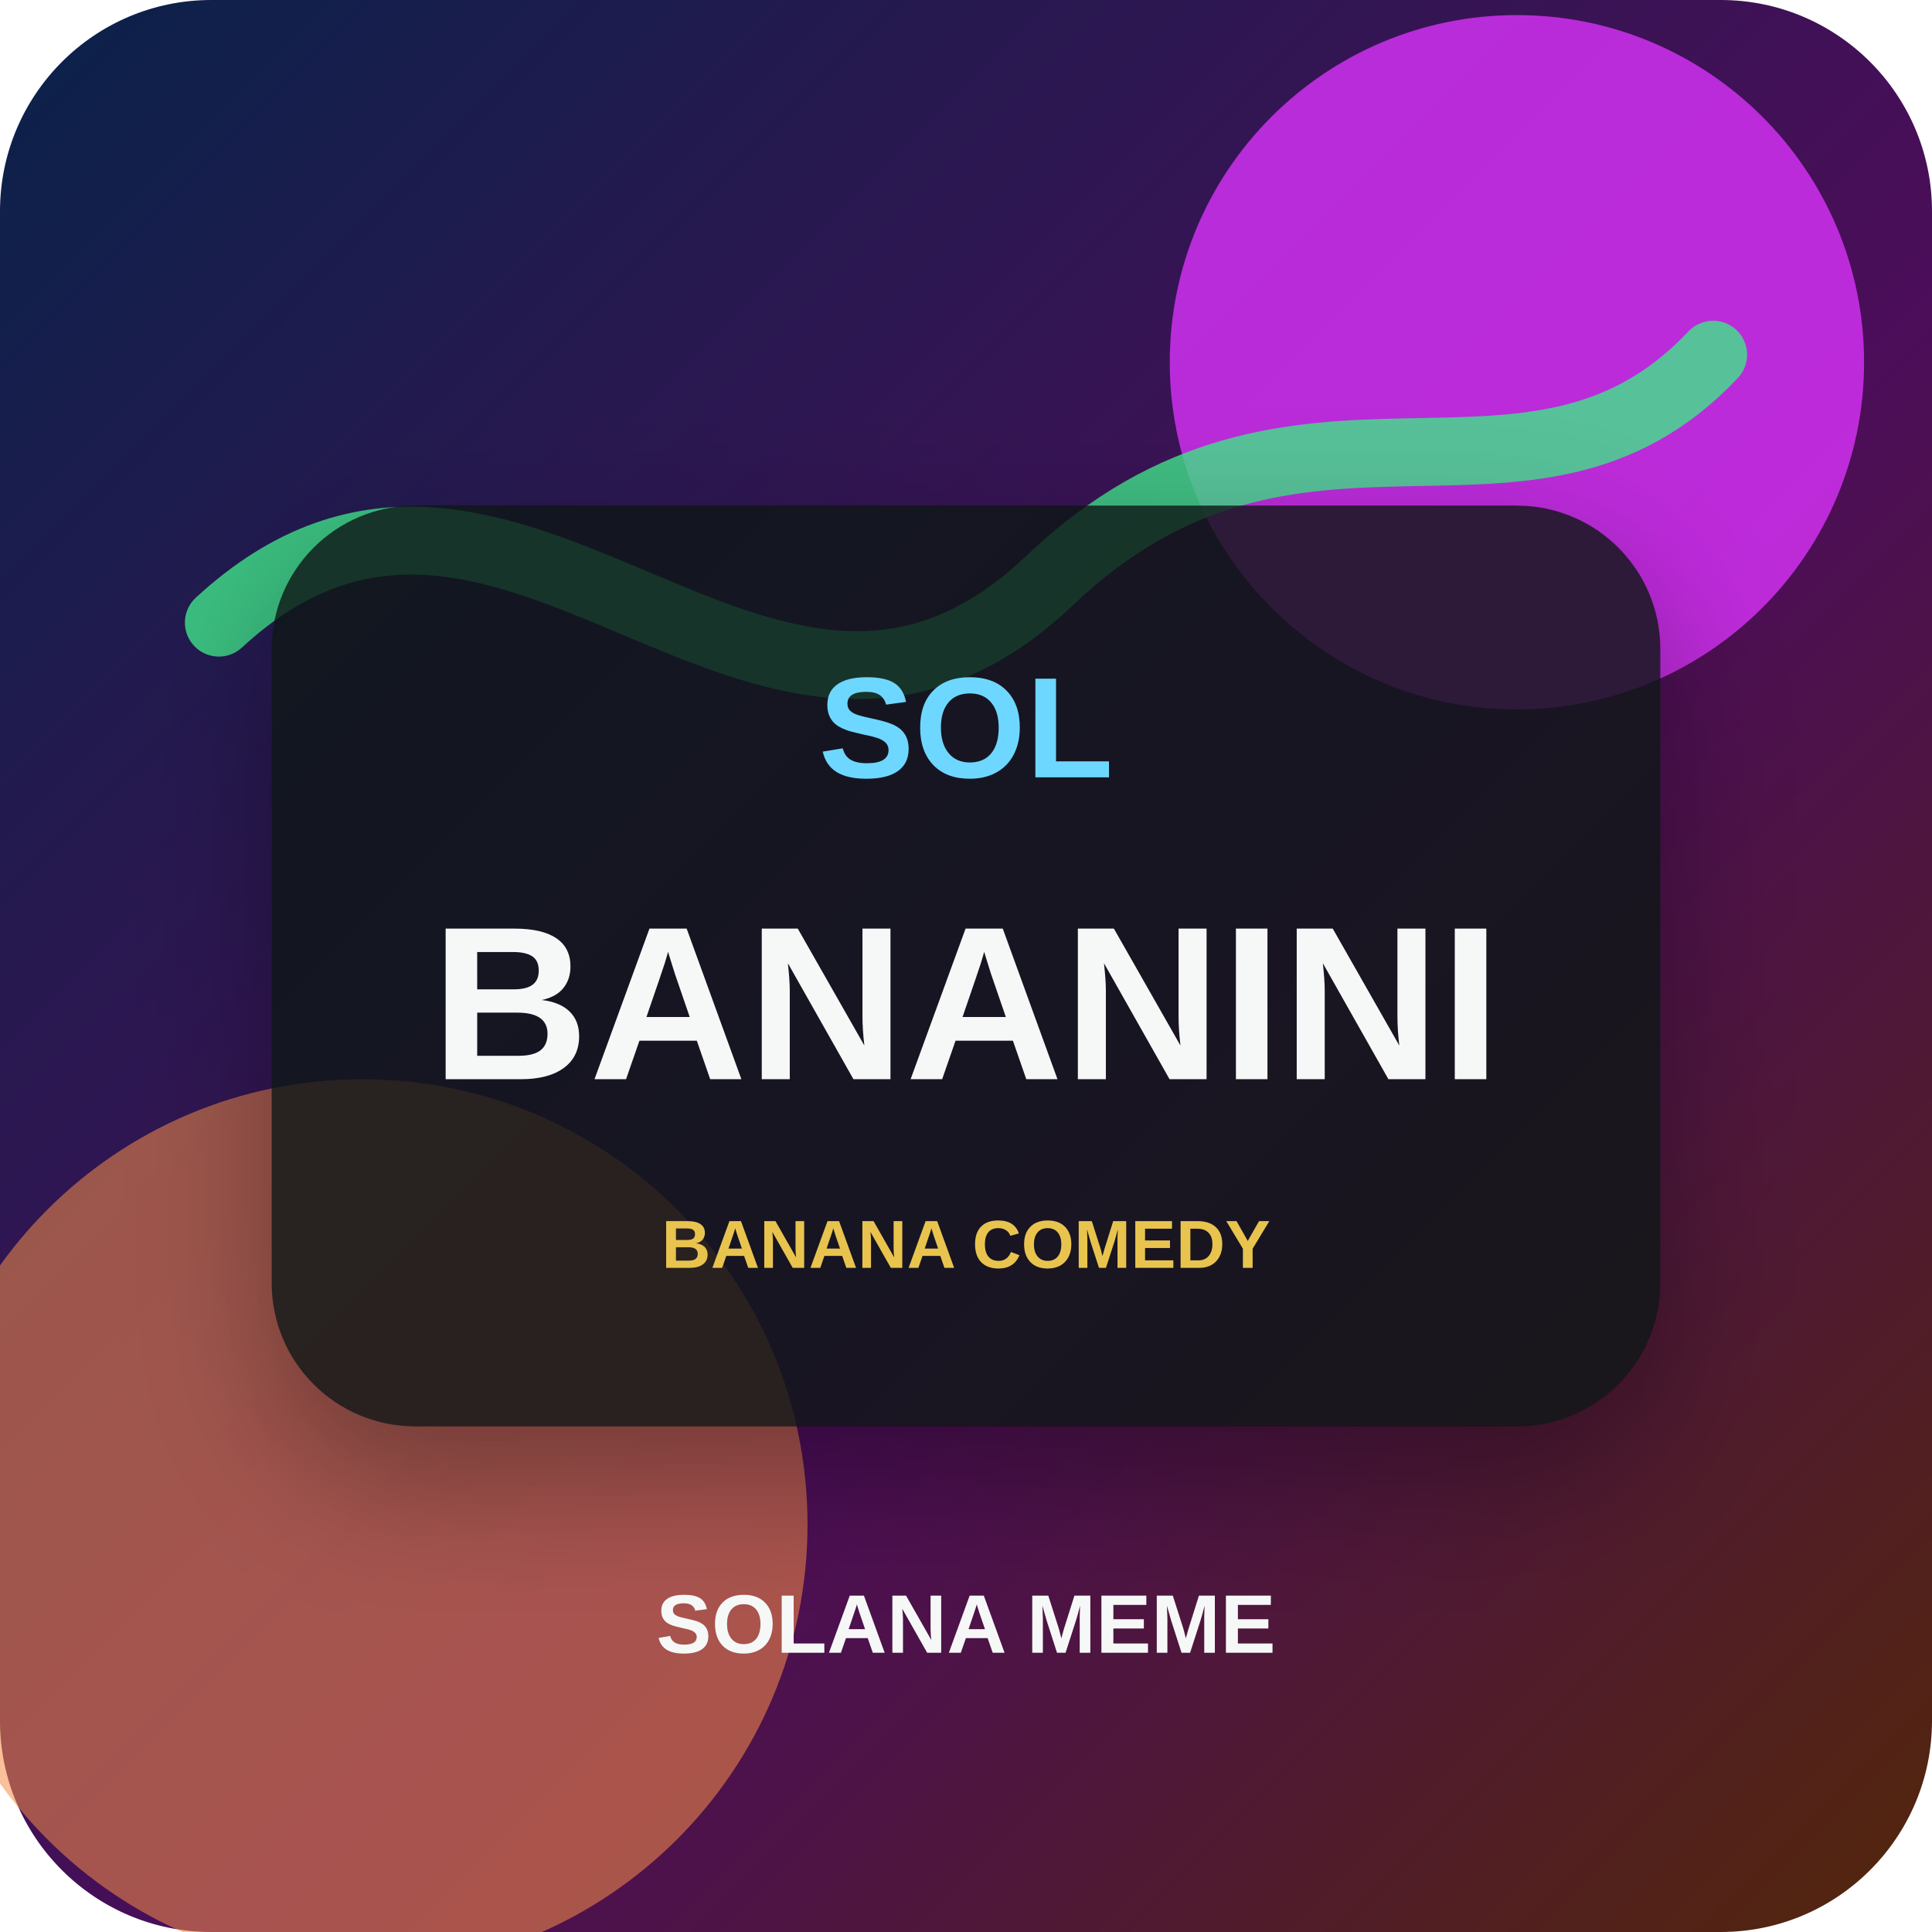
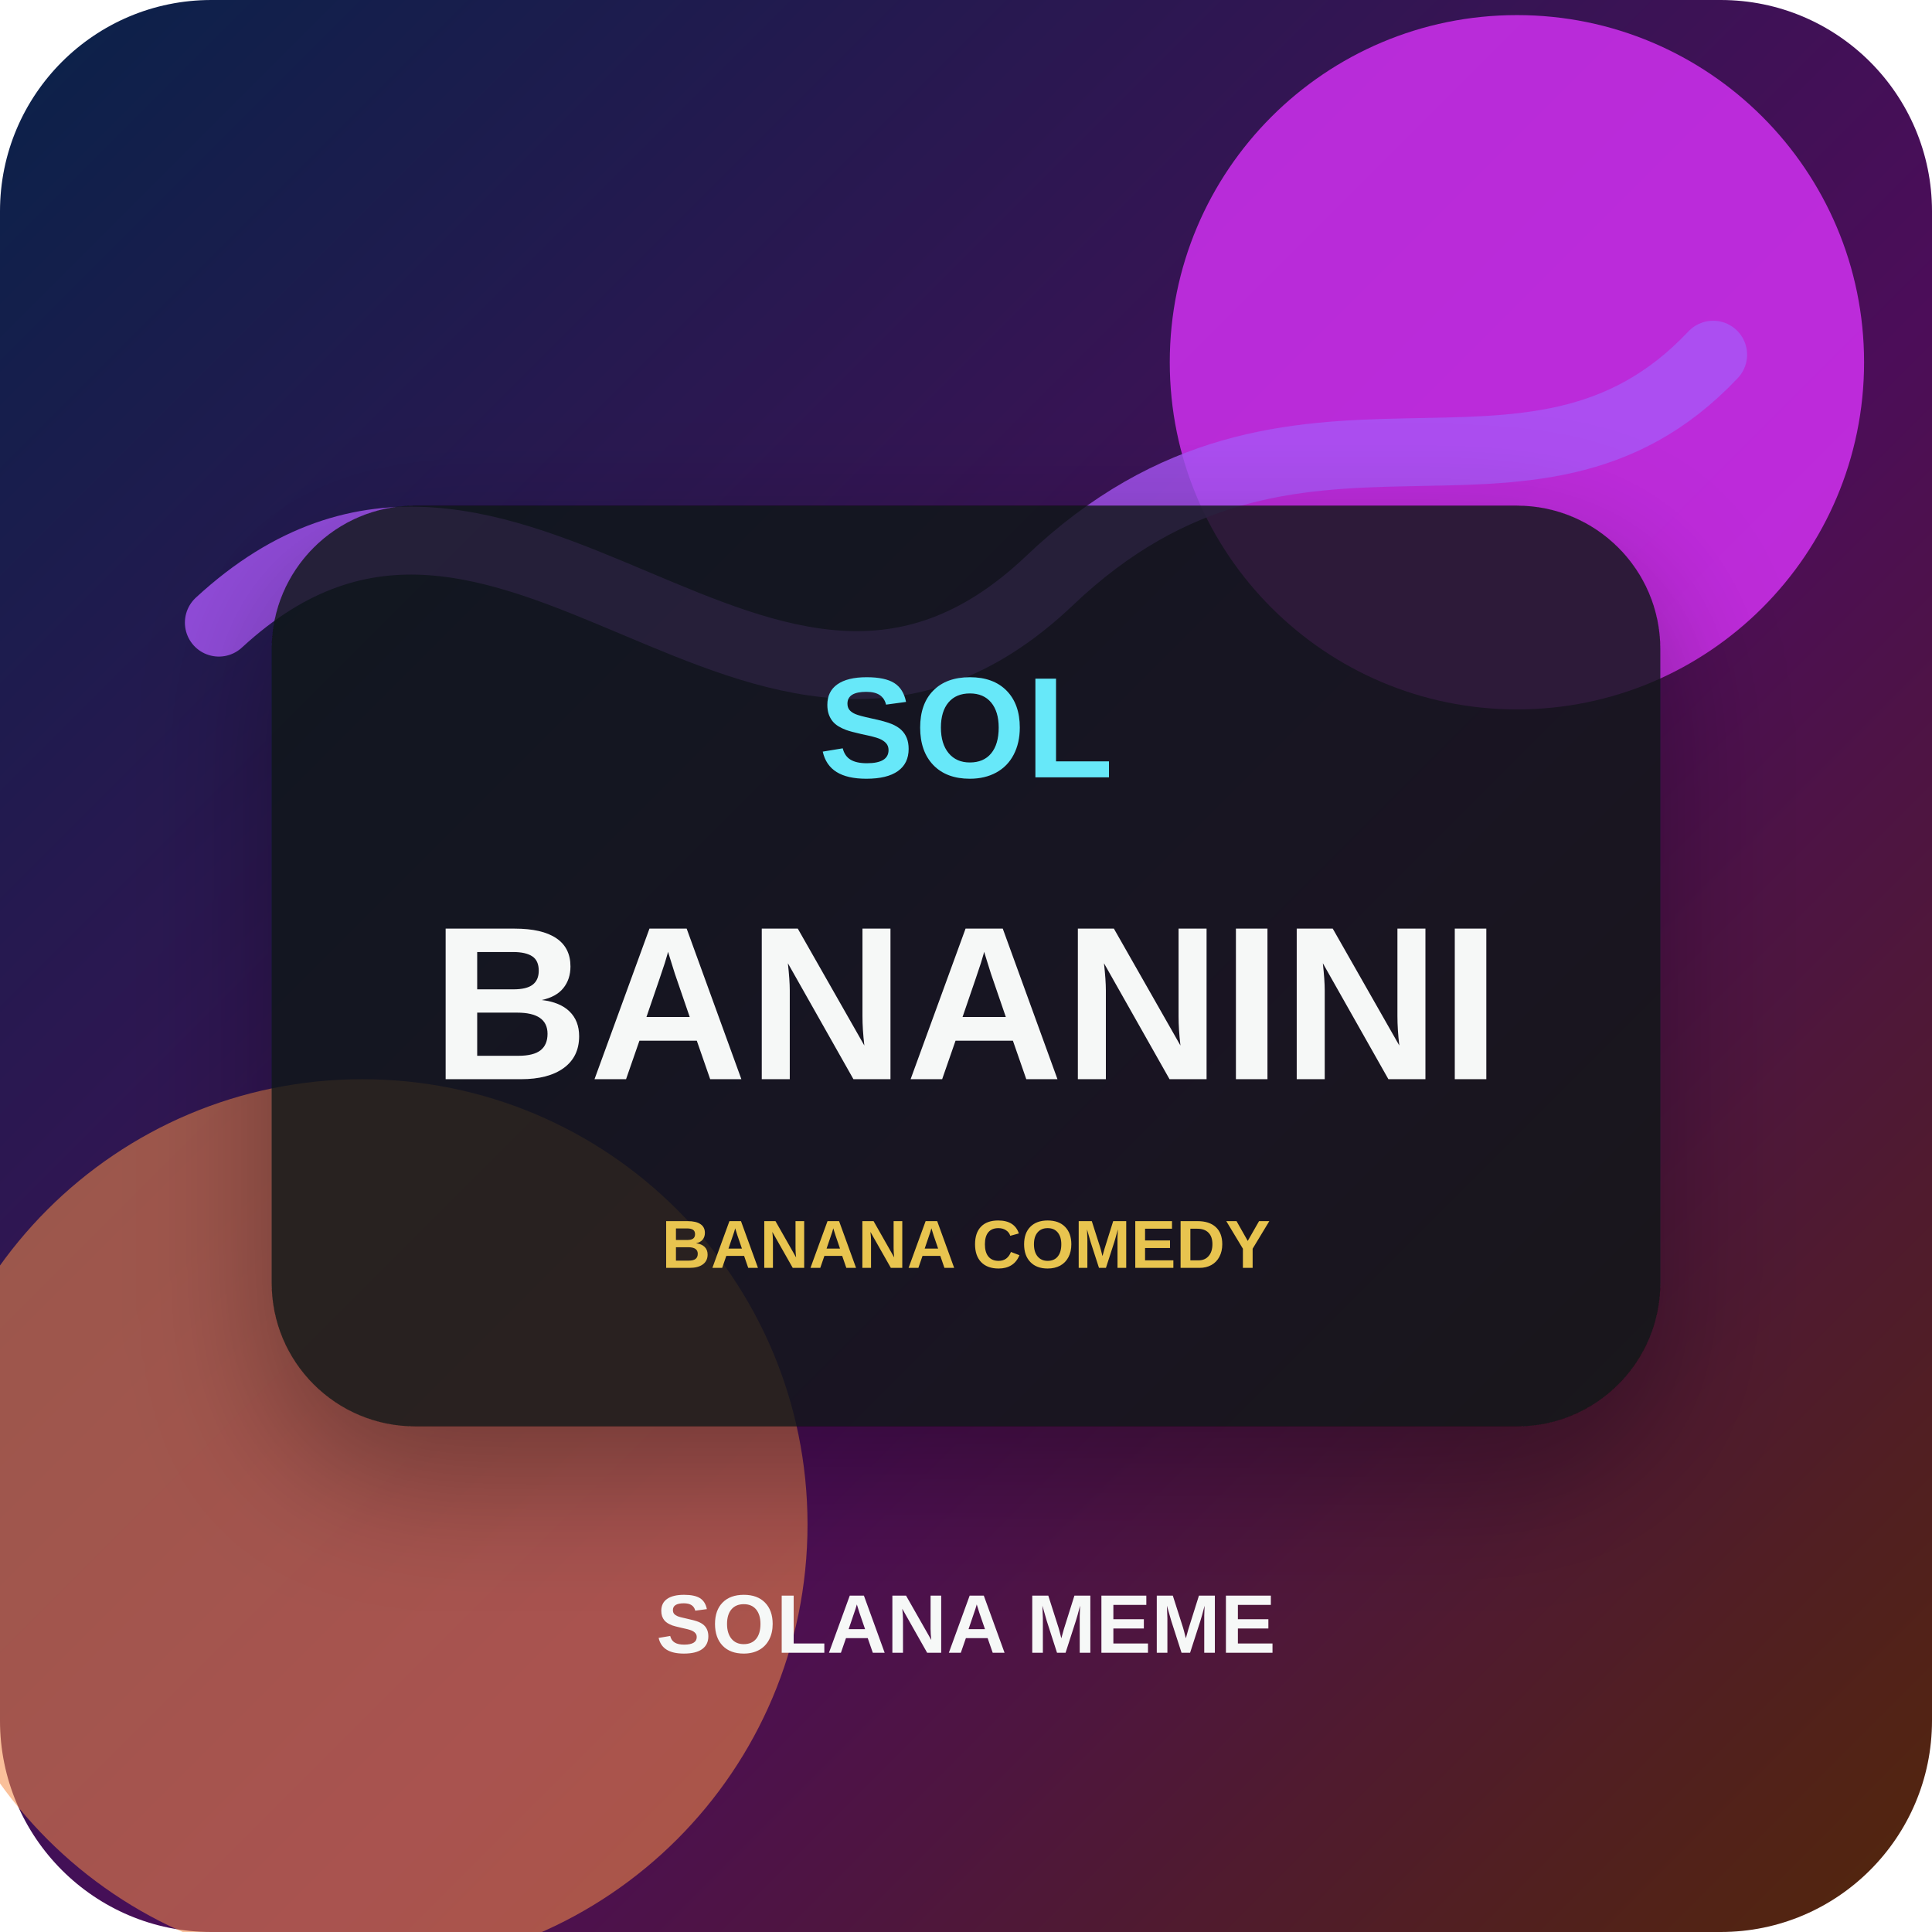
<svg xmlns="http://www.w3.org/2000/svg" viewBox="0 0 512 512" role="img" aria-label="Chimpanzini Bananini token art">
  <defs>
    <linearGradient id="bg" x1="0" y1="0" x2="1" y2="1">
      <stop offset="0" stop-color="hsl(216 78% 16%)" />
      <stop offset="0.58" stop-color="hsl(290 74% 20%)" />
      <stop offset="1" stop-color="hsl(24 80% 18%)" />
    </linearGradient>
    <filter id="shadow" x="-20%" y="-20%" width="140%" height="140%">
      <feDropShadow dx="0" dy="14" stdDeviation="18" flood-color="#000" flood-opacity=".38" />
    </filter>
  </defs>
  <rect width="512" height="512" rx="56" fill="url(#bg)" />
  <circle cx="402" cy="96" r="92" fill="hsl(290 92% 58%)" opacity=".82" />
  <circle cx="96" cy="404" r="118" fill="hsl(24 90% 62%)" opacity=".55" />
-   <path d="M58 165 C135 94 202 226 278 154 C344 91 405 146 454 94" fill="none" stroke="#41e28b" stroke-width="18" stroke-linecap="round" opacity=".82" />
+   <path d="M58 165 C135 94 202 226 278 154 C344 91 405 146 454 94" fill="none" stroke="#a855f7" stroke-width="18" stroke-linecap="round" opacity=".82" />
  <rect x="72" y="134" width="368" height="244" rx="38" fill="#0f1412" opacity=".82" filter="url(#shadow)" />
-   <text x="256" y="206" text-anchor="middle" font-family="Arial, Helvetica, sans-serif" font-size="38" font-weight="900" fill="#6ed7ff">SOL</text>
+   <text x="256" y="206" text-anchor="middle" font-family="Arial, Helvetica, sans-serif" font-size="38" font-weight="900" fill="#67e8f9">SOL</text>
  <text x="256" y="286" text-anchor="middle" font-family="Arial, Helvetica, sans-serif" font-size="58" font-weight="900" fill="#f6f8f7">BANANINI</text>
  <text x="256" y="336" text-anchor="middle" font-family="Arial, Helvetica, sans-serif" font-size="18" font-weight="800" fill="#e8c44f">BANANA COMEDY</text>
  <text x="256" y="438" text-anchor="middle" font-family="Arial, Helvetica, sans-serif" font-size="22" font-weight="900" fill="#f6f8f7">SOLANA MEME</text>
</svg>
